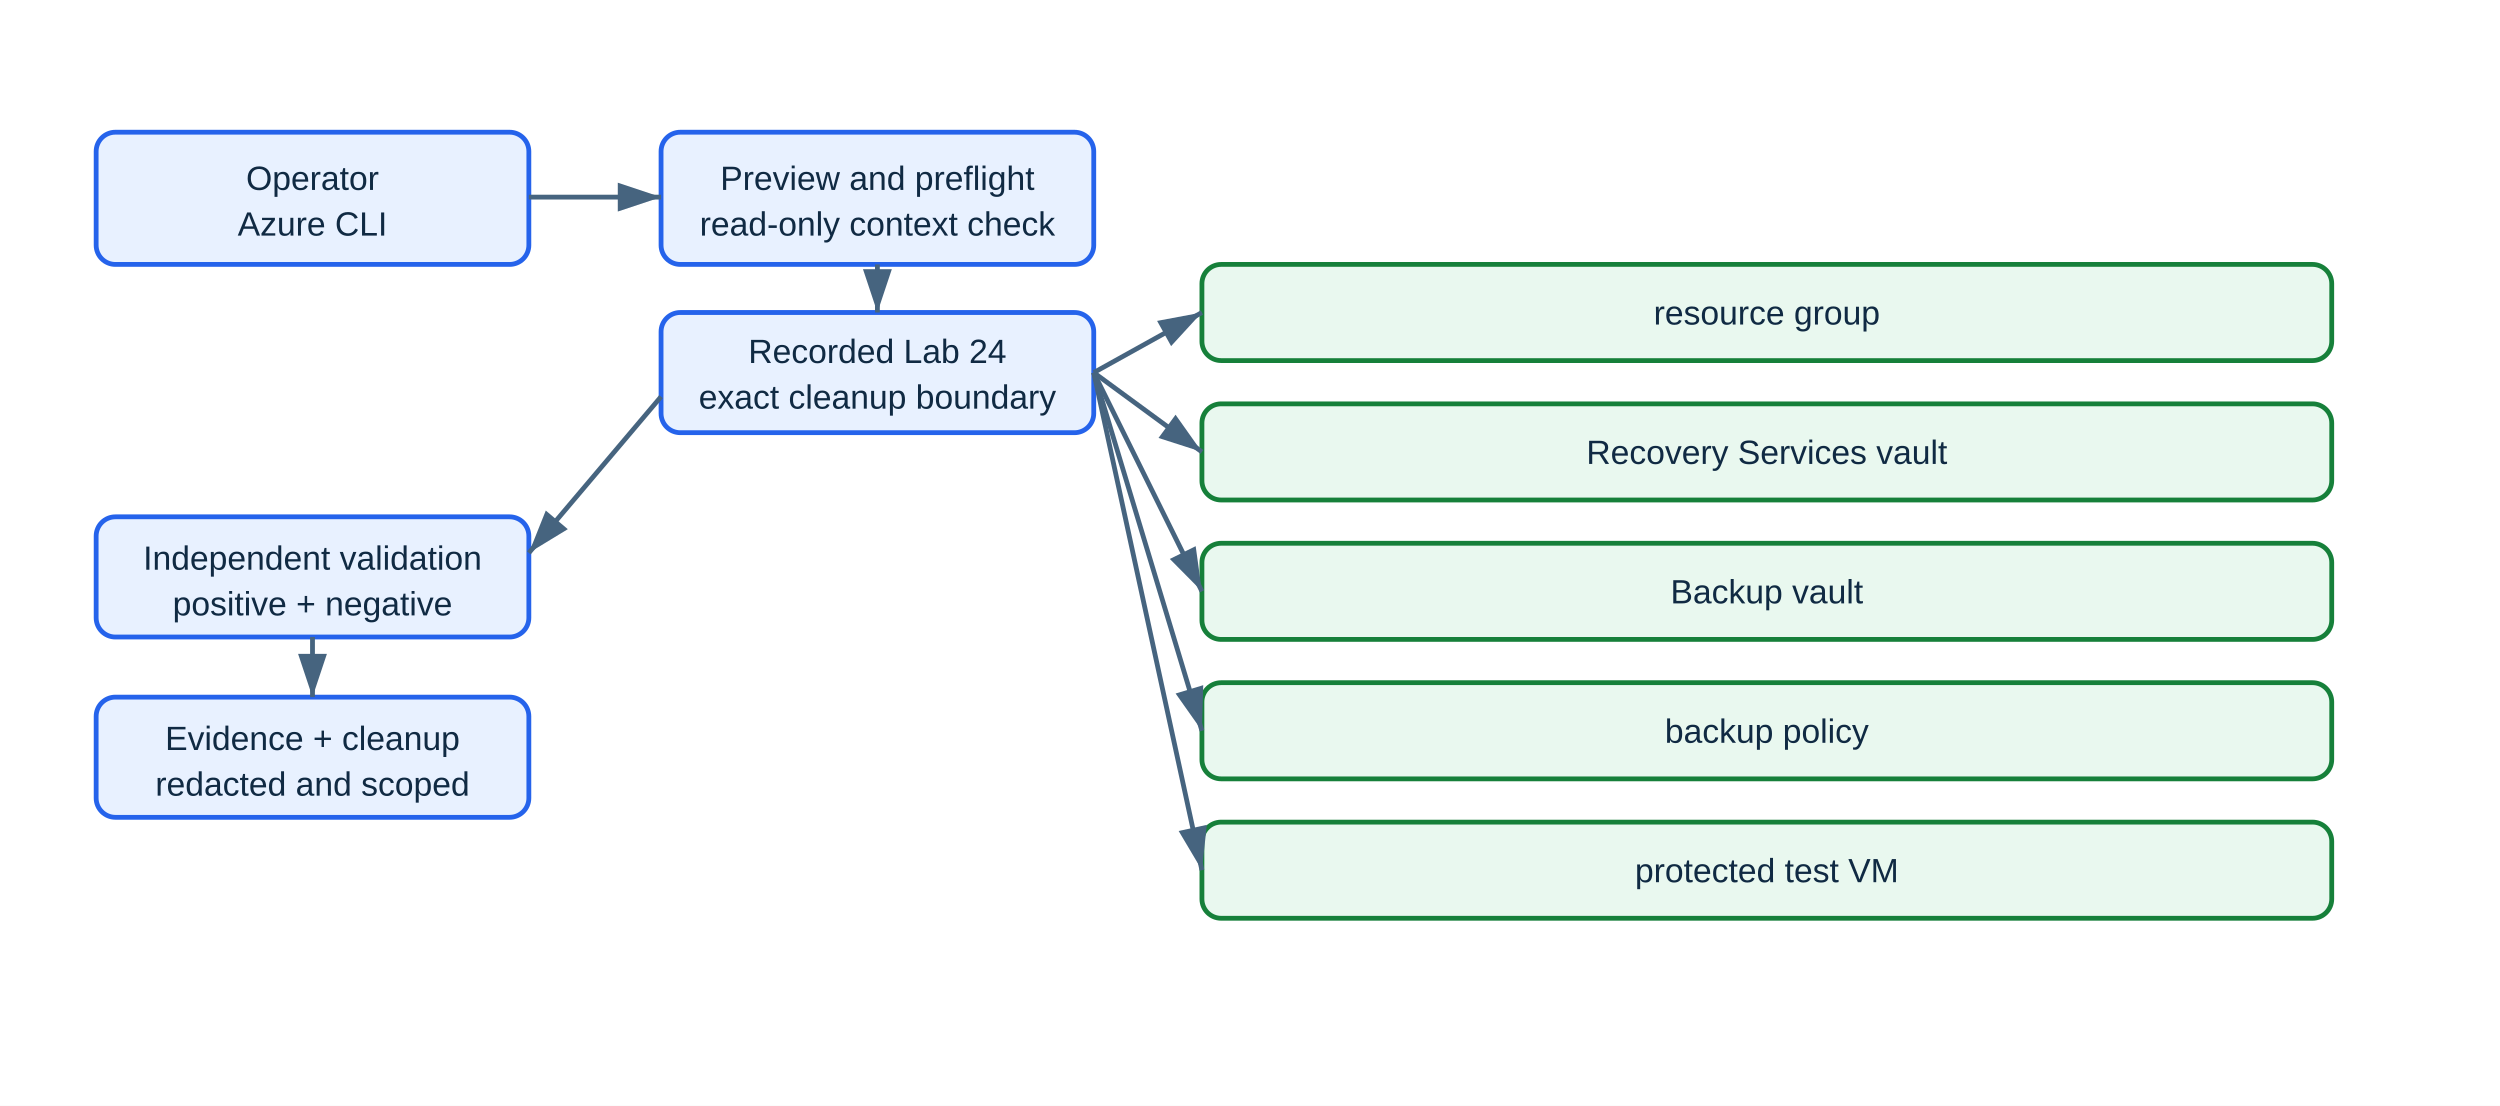
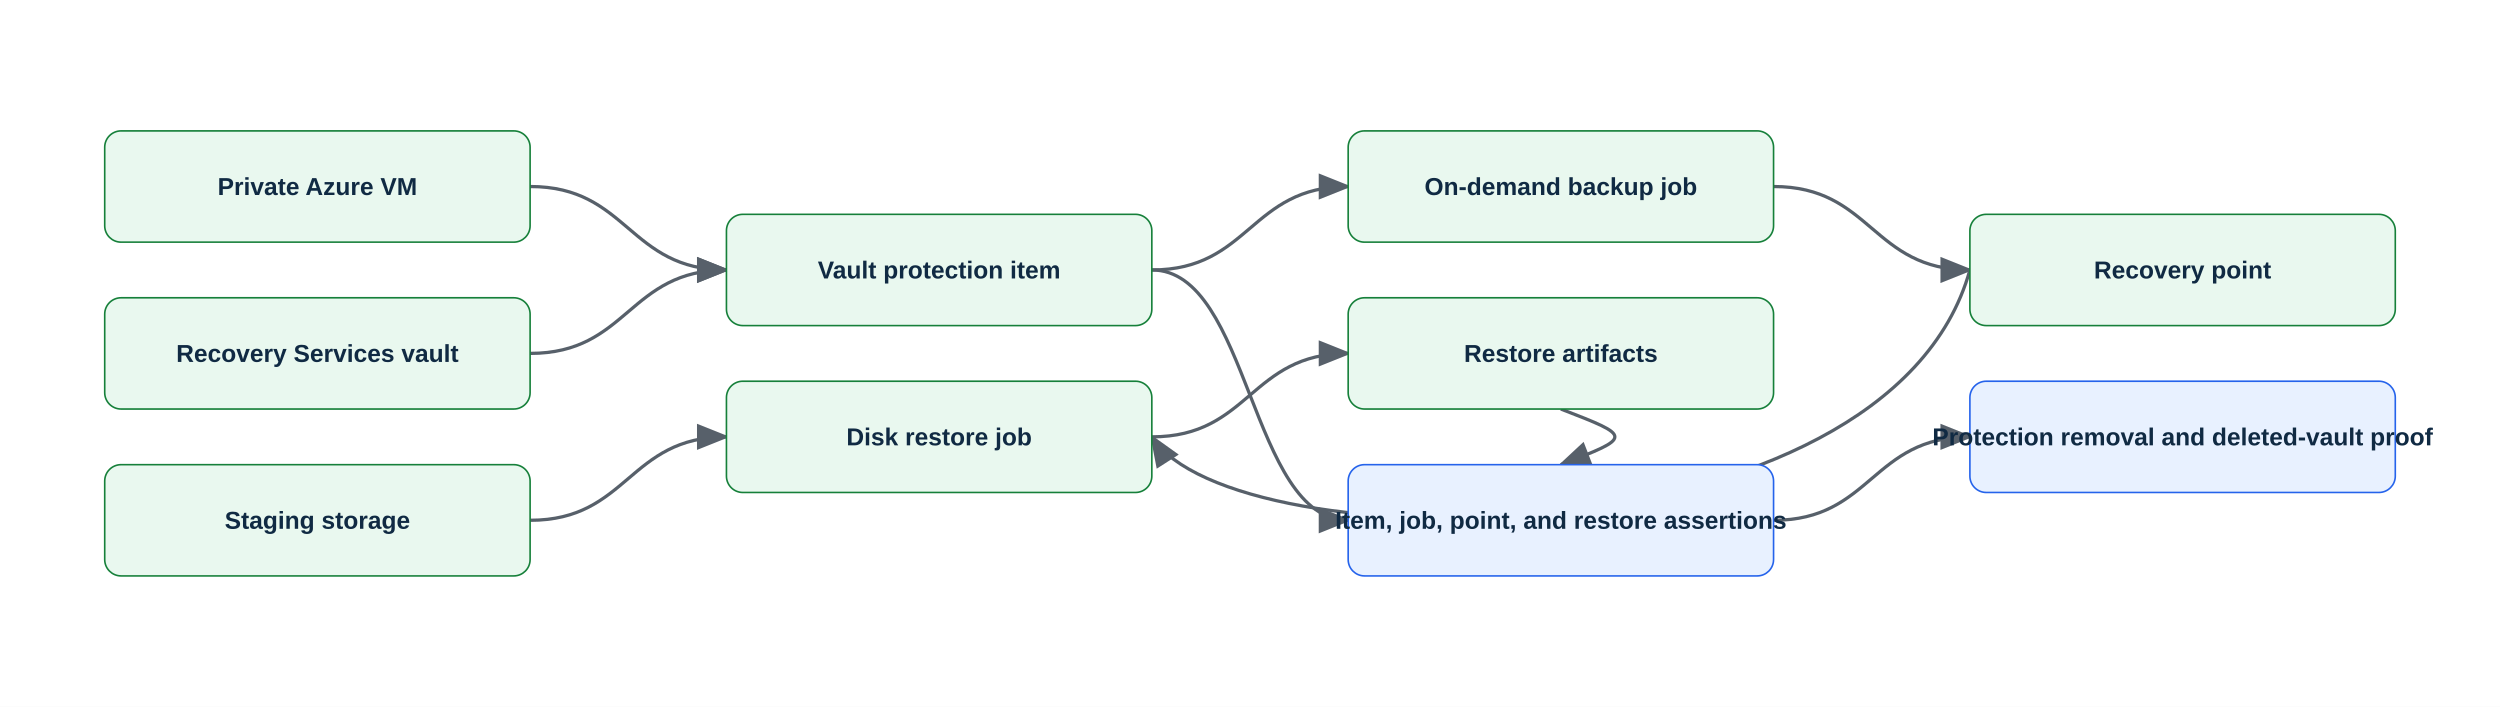
- <svg xmlns="http://www.w3.org/2000/svg" width="1040" height="460" viewBox="0 0 1040 460" role="img" aria-labelledby="title desc">
+ <svg xmlns="http://www.w3.org/2000/svg" width="1528" height="432" viewBox="0 0 1528 432" role="img" aria-labelledby="lab24-title lab24-desc">
  <defs>
-     <marker id="arrow" markerWidth="10" markerHeight="10" refX="9" refY="3" orient="auto">
-       <path d="M0,0 L0,6 L9,3 z" fill="#46647f" />
+     <marker id="arrow" markerWidth="10" markerHeight="8" refX="9" refY="4" orient="auto" markerUnits="strokeWidth">
+       <path d="M 0 0 L 10 4 L 0 8 z" fill="#57606a" />
    </marker>
+     <style>
+       .edge { fill: none; stroke: #57606a; stroke-width: 2; marker-end: url(#arrow); }
+       .edge-label-bg { fill: #ffffff; opacity: .94; }
+       .edge-label { fill: #57606a; font: 13px 'Segoe UI', Arial, sans-serif; text-anchor: middle; dominant-baseline: central; }
+       .node-label { font: 600 15px 'Segoe UI', Arial, sans-serif; text-anchor: middle; dominant-baseline: central; }
+     </style>
  </defs>
-   <style>text{font-family:Segoe UI,Arial,sans-serif;font-size:14px;fill:#102a43} .control{fill:#e8f1ff;stroke:#2563eb;stroke-width:2} .resource{fill:#e9f8ef;stroke:#16803a;stroke-width:2} .arrow{fill:none;stroke:#46647f;stroke-width:2;marker-end:url(#arrow)}</style>
  <rect width="100%" height="100%" fill="#ffffff" />
-   <rect x="40" y="55" width="180" height="55" rx="8" class="control" />
-   <text x="130" y="79" text-anchor="middle">Operator</text>
-   <text x="130" y="98" text-anchor="middle">Azure CLI</text>
-   <rect x="275" y="55" width="180" height="55" rx="8" class="control" />
-   <text x="365" y="79" text-anchor="middle">Preview and preflight</text>
-   <text x="365" y="98" text-anchor="middle">read-only context check</text>
-   <path d="M220 82 L275 82" class="arrow" />
-   <rect x="275" y="130" width="180" height="50" rx="8" class="control" />
-   <text x="365" y="151" text-anchor="middle">Recorded Lab 24</text>
-   <text x="365" y="170" text-anchor="middle">exact cleanup boundary</text>
-   <path d="M365 110 L365 130" class="arrow" />
-   <rect x="500" y="110" width="470" height="40" rx="8" class="resource" />
-   <text x="735" y="135" text-anchor="middle">resource group</text>
-   <rect x="500" y="168" width="470" height="40" rx="8" class="resource" />
-   <text x="735" y="193" text-anchor="middle">Recovery Services vault</text>
-   <rect x="500" y="226" width="470" height="40" rx="8" class="resource" />
-   <text x="735" y="251" text-anchor="middle">Backup vault</text>
-   <rect x="500" y="284" width="470" height="40" rx="8" class="resource" />
-   <text x="735" y="309" text-anchor="middle">backup policy</text>
-   <rect x="500" y="342" width="470" height="40" rx="8" class="resource" />
-   <text x="735" y="367" text-anchor="middle">protected test VM</text>
-   <path d="M 455 155 L 500 130" class="arrow" />
-   <path d="M 455 155 L 500 188" class="arrow" />
-   <path d="M 455 155 L 500 246" class="arrow" />
-   <path d="M 455 155 L 500 304" class="arrow" />
-   <path d="M 455 155 L 500 362" class="arrow" />
-   <rect x="40" y="215" width="180" height="50" rx="8" class="control" />
-   <text x="130" y="237" text-anchor="middle">Independent validation</text>
-   <text x="130" y="256" text-anchor="middle">positive + negative</text>
-   <path d="M275 165 L220 230" class="arrow" />
-   <rect x="40" y="290" width="180" height="50" rx="8" class="control" />
-   <text x="130" y="312" text-anchor="middle">Evidence + cleanup</text>
-   <text x="130" y="331" text-anchor="middle">redacted and scoped</text>
-   <path d="M130 265 L130 290" class="arrow" />
+   <g aria-hidden="true">
+     <path class="edge" d="M 324 114 C 384 114, 384 165, 444 165" />
+     <path class="edge" d="M 324 216 C 384 216, 384 165, 444 165" />
+     <path class="edge" d="M 704 165 C 764 165, 764 114, 824 114" />
+     <path class="edge" d="M 1084 114 C 1144 114, 1144 165, 1204 165" />
+     <path class="edge" d="M 1204 165 C 1154 345, 754 345, 704 267" />
+     <path class="edge" d="M 324 318 C 384 318, 384 267, 444 267" />
+     <path class="edge" d="M 704 267 C 764 267, 764 216, 824 216" />
+     <path class="edge" d="M 704 165 C 764 165, 764 318, 824 318" />
+     <path class="edge" d="M 954 250 C 998 267, 998 267, 954 284" />
+     <path class="edge" d="M 1084 318 C 1144 318, 1144 267, 1204 267" />
+     <rect x="64" y="80" width="260" height="68" rx="10" fill="#e9f8ef" stroke="#16803a" />
+     <text x="194" y="114" class="node-label" fill="#102a43">Private Azure VM</text>
+     <rect x="444" y="131" width="260" height="68" rx="10" fill="#e9f8ef" stroke="#16803a" />
+     <text x="574" y="165" class="node-label" fill="#102a43">Vault protection item</text>
+     <rect x="64" y="182" width="260" height="68" rx="10" fill="#e9f8ef" stroke="#16803a" />
+     <text x="194" y="216" class="node-label" fill="#102a43">Recovery Services vault</text>
+     <rect x="824" y="80" width="260" height="68" rx="10" fill="#e9f8ef" stroke="#16803a" />
+     <text x="954" y="114" class="node-label" fill="#102a43">On-demand backup job</text>
+     <rect x="1204" y="131" width="260" height="68" rx="10" fill="#e9f8ef" stroke="#16803a" />
+     <text x="1334" y="165" class="node-label" fill="#102a43">Recovery point</text>
+     <rect x="444" y="233" width="260" height="68" rx="10" fill="#e9f8ef" stroke="#16803a" />
+     <text x="574" y="267" class="node-label" fill="#102a43">Disk restore job</text>
+     <rect x="64" y="284" width="260" height="68" rx="10" fill="#e9f8ef" stroke="#16803a" />
+     <text x="194" y="318" class="node-label" fill="#102a43">Staging storage</text>
+     <rect x="824" y="182" width="260" height="68" rx="10" fill="#e9f8ef" stroke="#16803a" />
+     <text x="954" y="216" class="node-label" fill="#102a43">Restore artifacts</text>
+     <rect x="824" y="284" width="260" height="68" rx="10" fill="#e8f1ff" stroke="#2563eb" />
+     <text x="954" y="318" class="node-label" fill="#102a43">Item, job, point, and restore assertions</text>
+     <rect x="1204" y="233" width="260" height="68" rx="10" fill="#e8f1ff" stroke="#2563eb" />
+     <text x="1334" y="267" class="node-label" fill="#102a43">Protection removal and deleted-vault proof</text>
+   </g>
</svg>
